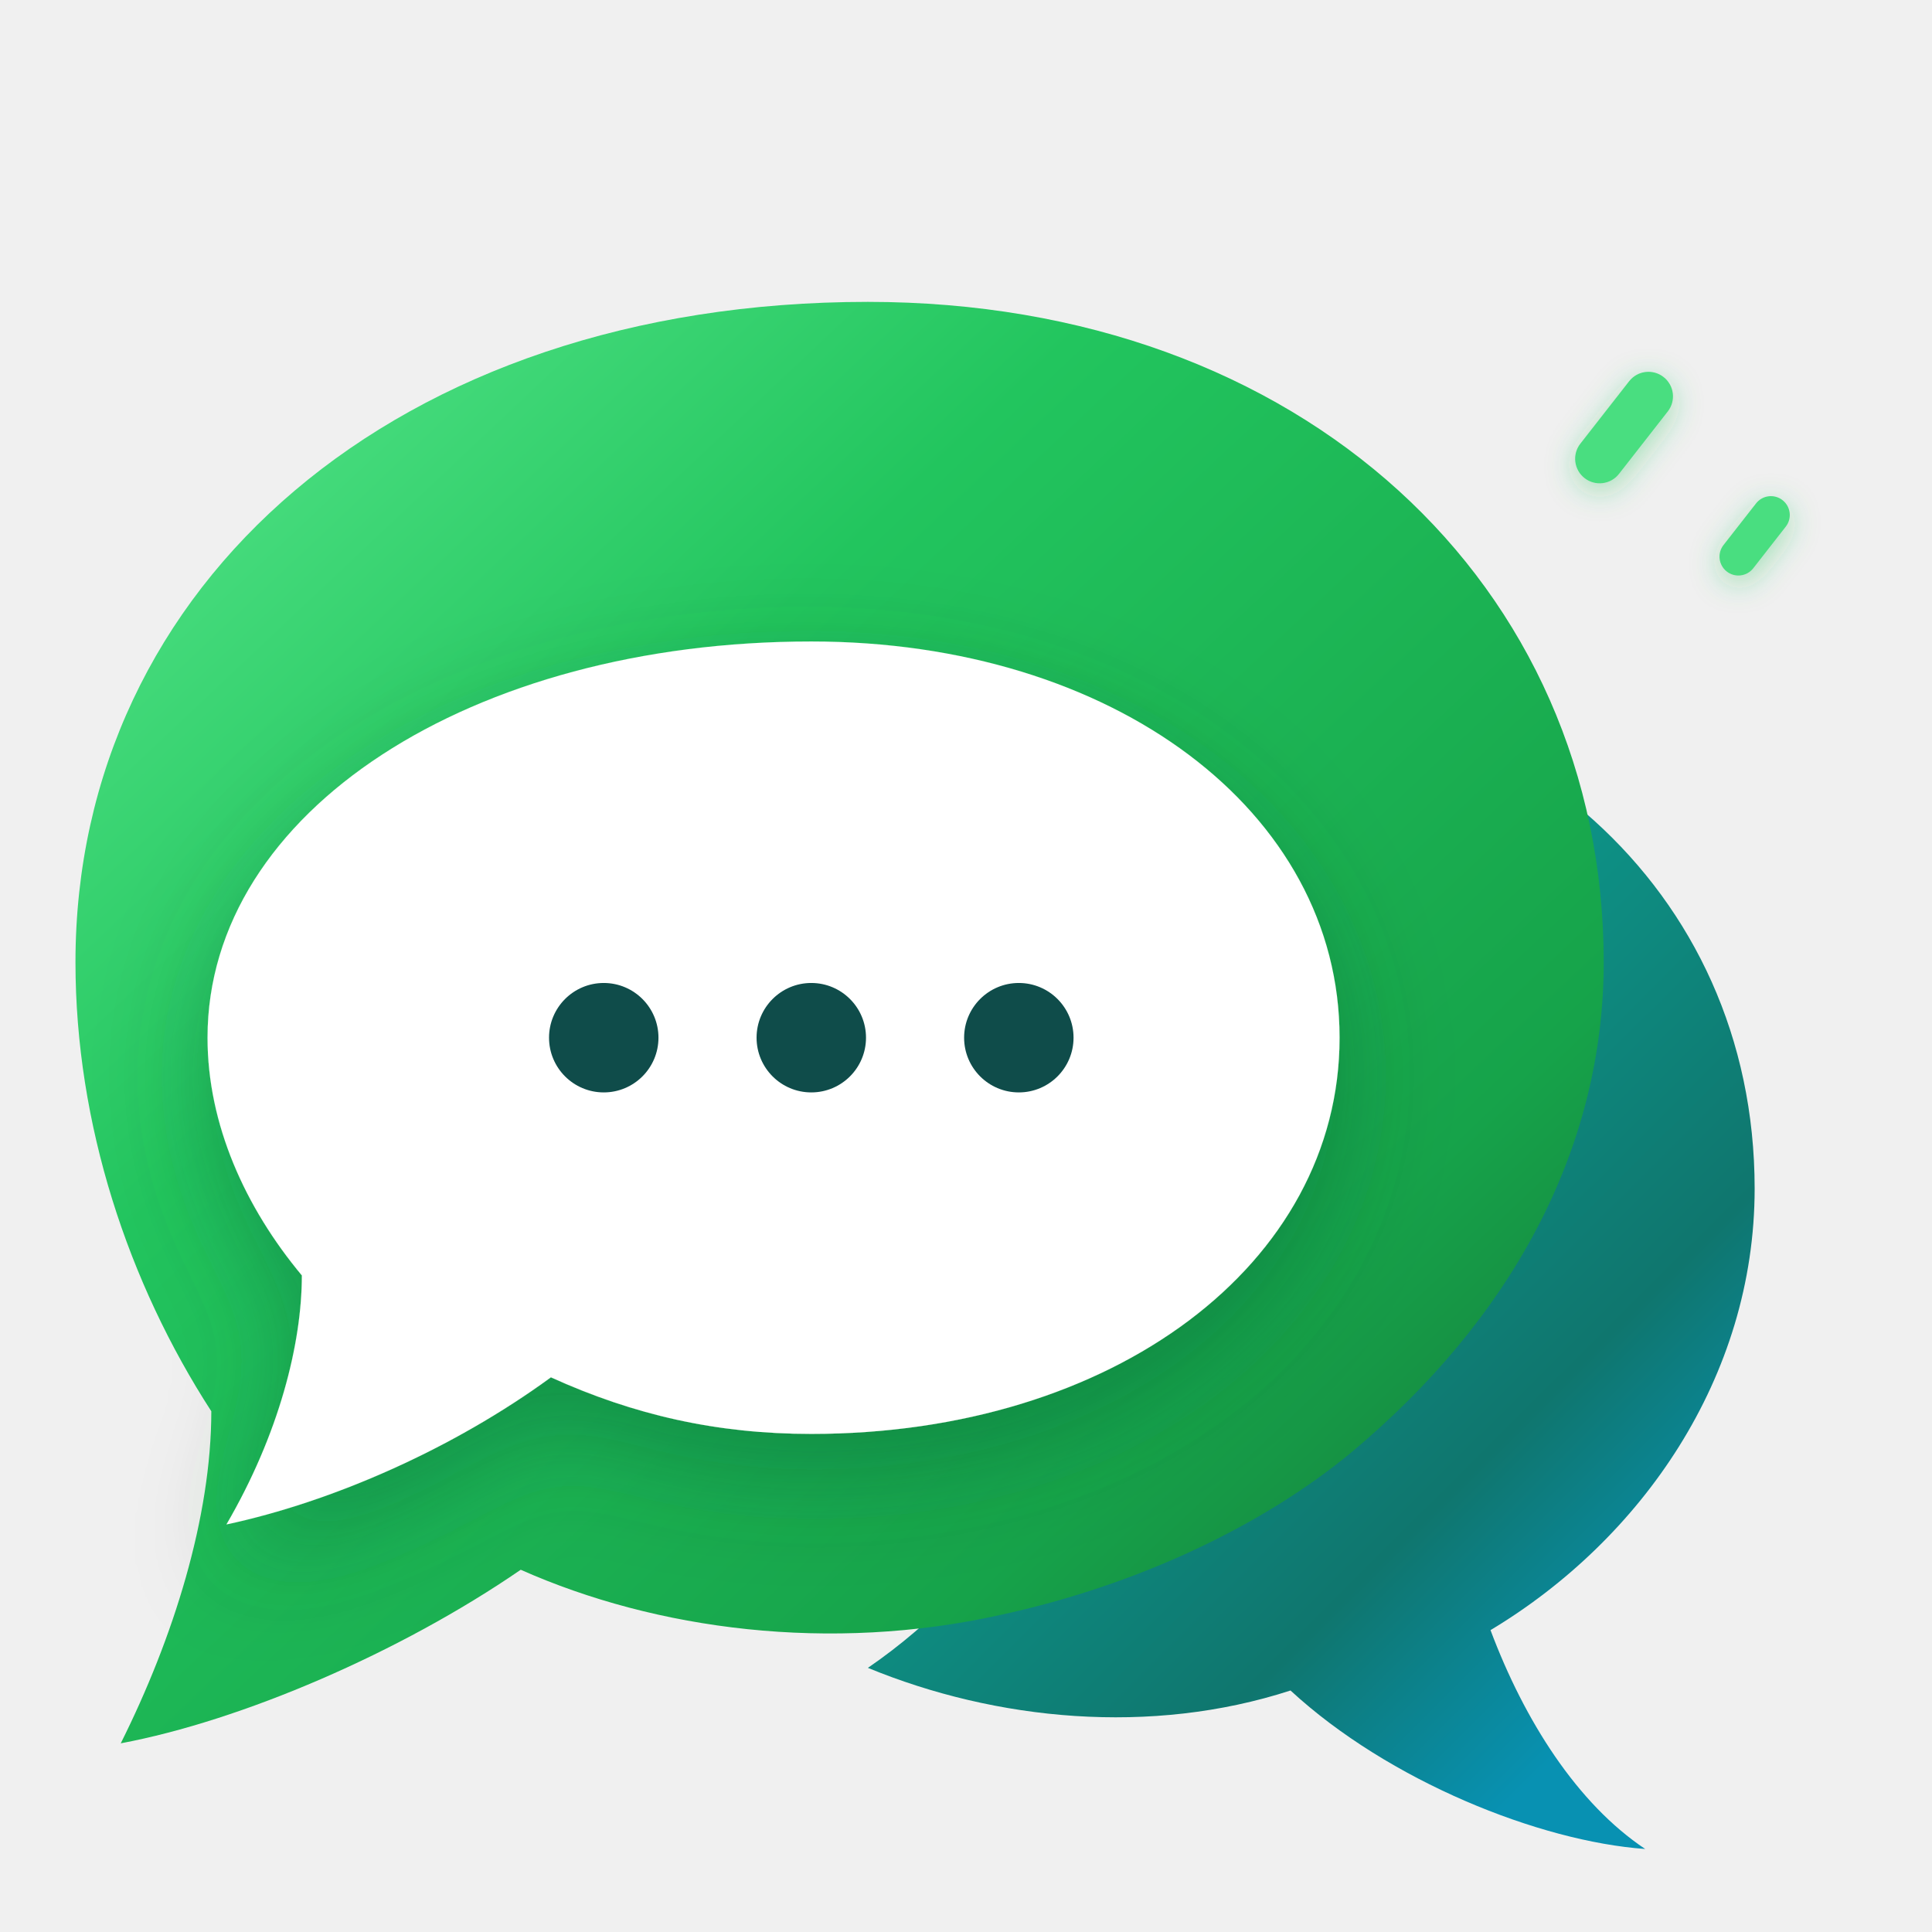
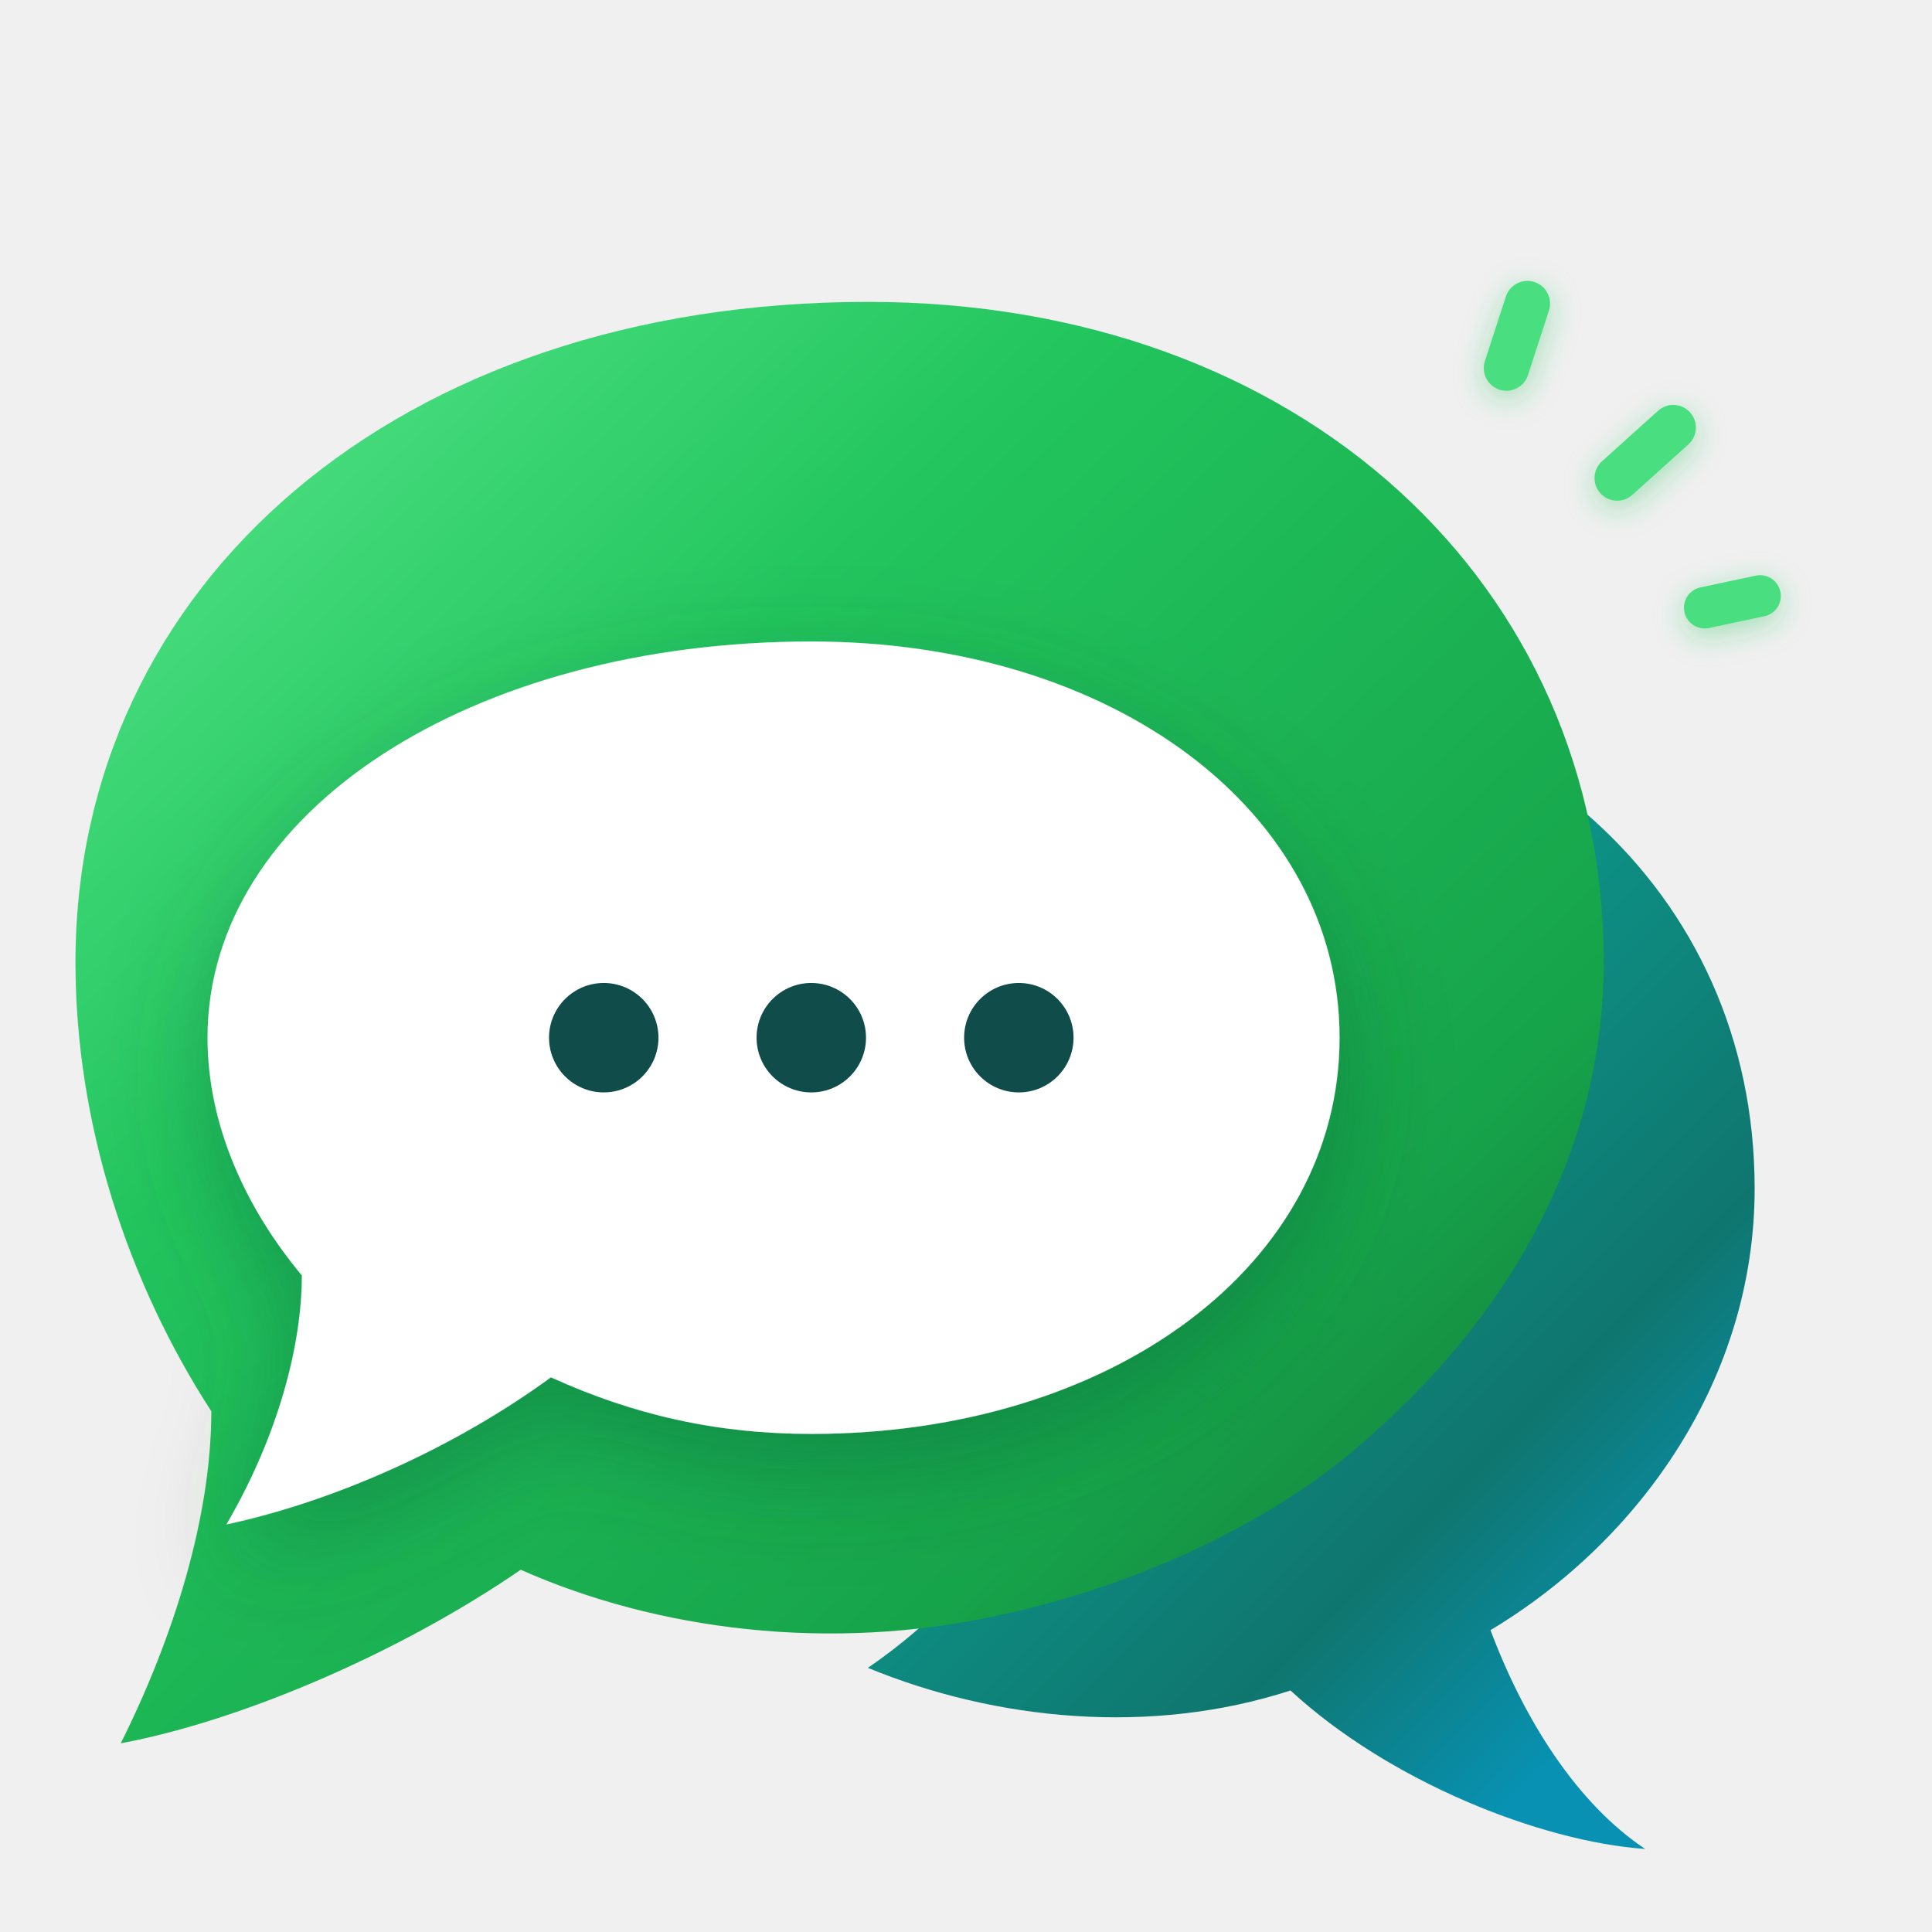
<svg xmlns="http://www.w3.org/2000/svg" viewBox="0 0 512 512" width="512" height="512">
  <defs>
    <linearGradient id="mainGreen" x1="10%" y1="10%" x2="90%" y2="90%">
      <stop offset="0%" stop-color="#4ADE80" />
      <stop offset="30%" stop-color="#22C55E" />
      <stop offset="80%" stop-color="#16A34A" />
      <stop offset="100%" stop-color="#15803D" />
    </linearGradient>
    <linearGradient id="secondTeal" x1="20%" y1="10%" x2="80%" y2="90%">
      <stop offset="0%" stop-color="#2DD4BF" />
      <stop offset="35%" stop-color="#0D9488" />
      <stop offset="75%" stop-color="#0F766E" />
      <stop offset="100%" stop-color="#0891B2" />
    </linearGradient>
    <filter id="markWhiteShadow" x="-15%" y="-15%" width="130%" height="135%" filterUnits="userSpaceOnUse">
      <feDropShadow dx="0" dy="10" stdDeviation="14" flood-color="#064E3B" flood-opacity="0.35" />
    </filter>
    <filter id="markSparkleGlow" x="-20%" y="-20%" width="140%" height="140%">
      <feDropShadow dx="0" dy="2" stdDeviation="4" flood-color="#22C55E" flood-opacity="0.4" />
    </filter>
  </defs>
  <path d="M 320 180            C 400 180 465 235 465 315            C 465 365 435 408 395 432            C 404 456 418 478 436 490            C 408 488 368 472 342 448            C 305 460 264 456 230 442            C 265 418 288 380 298 335            C 308 275 305 215 320 180 Z" fill="url(#secondTeal)" />
  <path d="M 230 80            C 345 80 425 155 425 255            C 425 305 400 350 358 385            C 335 404 302 420 265 428            C 220 438 174 432 138 416            C 106 438 64 456 32 462            C 46 434 56 402 56 374            C 34 340 20 298 20 255            C 20 155 105 80 230 80 Z" fill="url(#mainGreen)" />
  <g filter="url(#markSparkleGlow)">
-     <rect x="424" y="96" width="13" height="34" rx="6.5" transform="rotate(38 430 113)" fill="#4ADE80" />
-     <rect x="460" y="130" width="10" height="24" rx="5" transform="rotate(38 465 142)" fill="#4ADE80" />
+     <rect x="396" y="74" width="12" height="30" rx="6" transform="rotate(18 402 89)" fill="#4ADE80" />
+     <rect x="430" y="104" width="12" height="32" rx="6" transform="rotate(48 436 120)" fill="#4ADE80" />
+     <rect x="454" y="146" width="11" height="26" rx="5.5" transform="rotate(78 459 159)" fill="#4ADE80" />
  </g>
  <g filter="url(#markWhiteShadow)">
    <path d="M 215 170              C 295 170 355 215 355 275              C 355 335 295 380 215 380              C 190 380 168 375 146 365              C 120 384 88 398 60 404              C 74 380 80 356 80 338              C 65 320 55 298 55 275              C 55 215 125 170 215 170 Z" fill="#FFFFFF" />
  </g>
  <circle cx="160" cy="275" r="14.5" fill="#0F4C4A" />
  <circle cx="215" cy="275" r="14.5" fill="#0F4C4A" />
  <circle cx="270" cy="275" r="14.5" fill="#0F4C4A" />
</svg>
